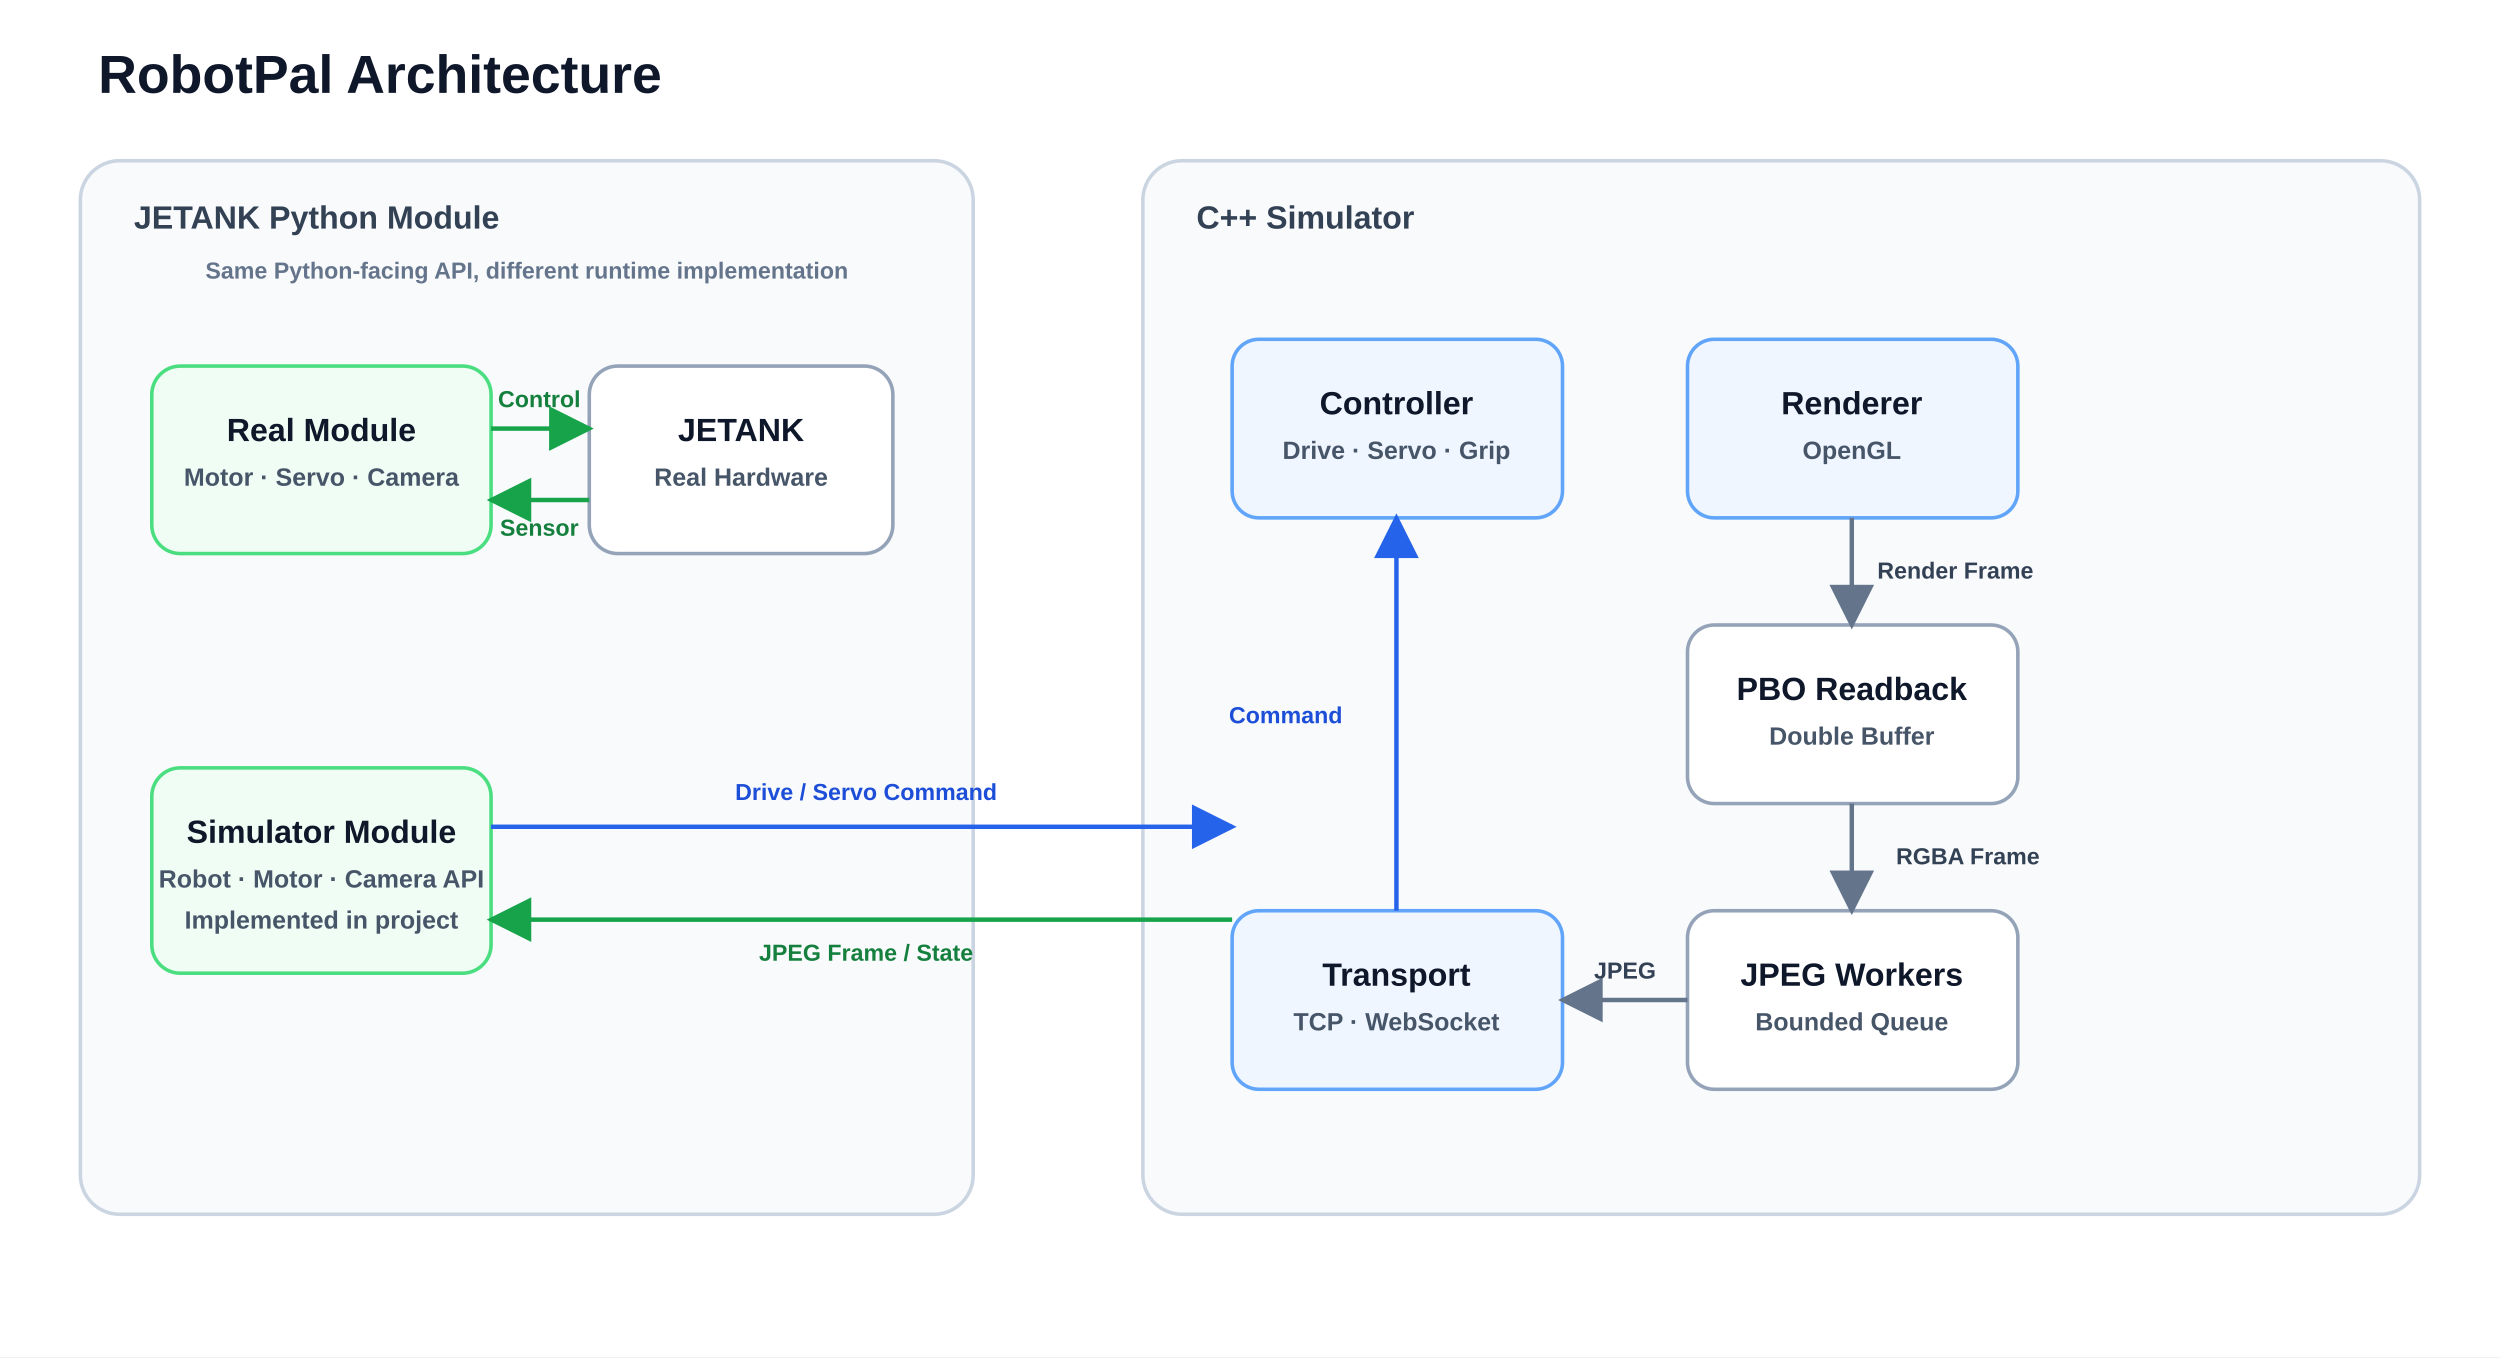
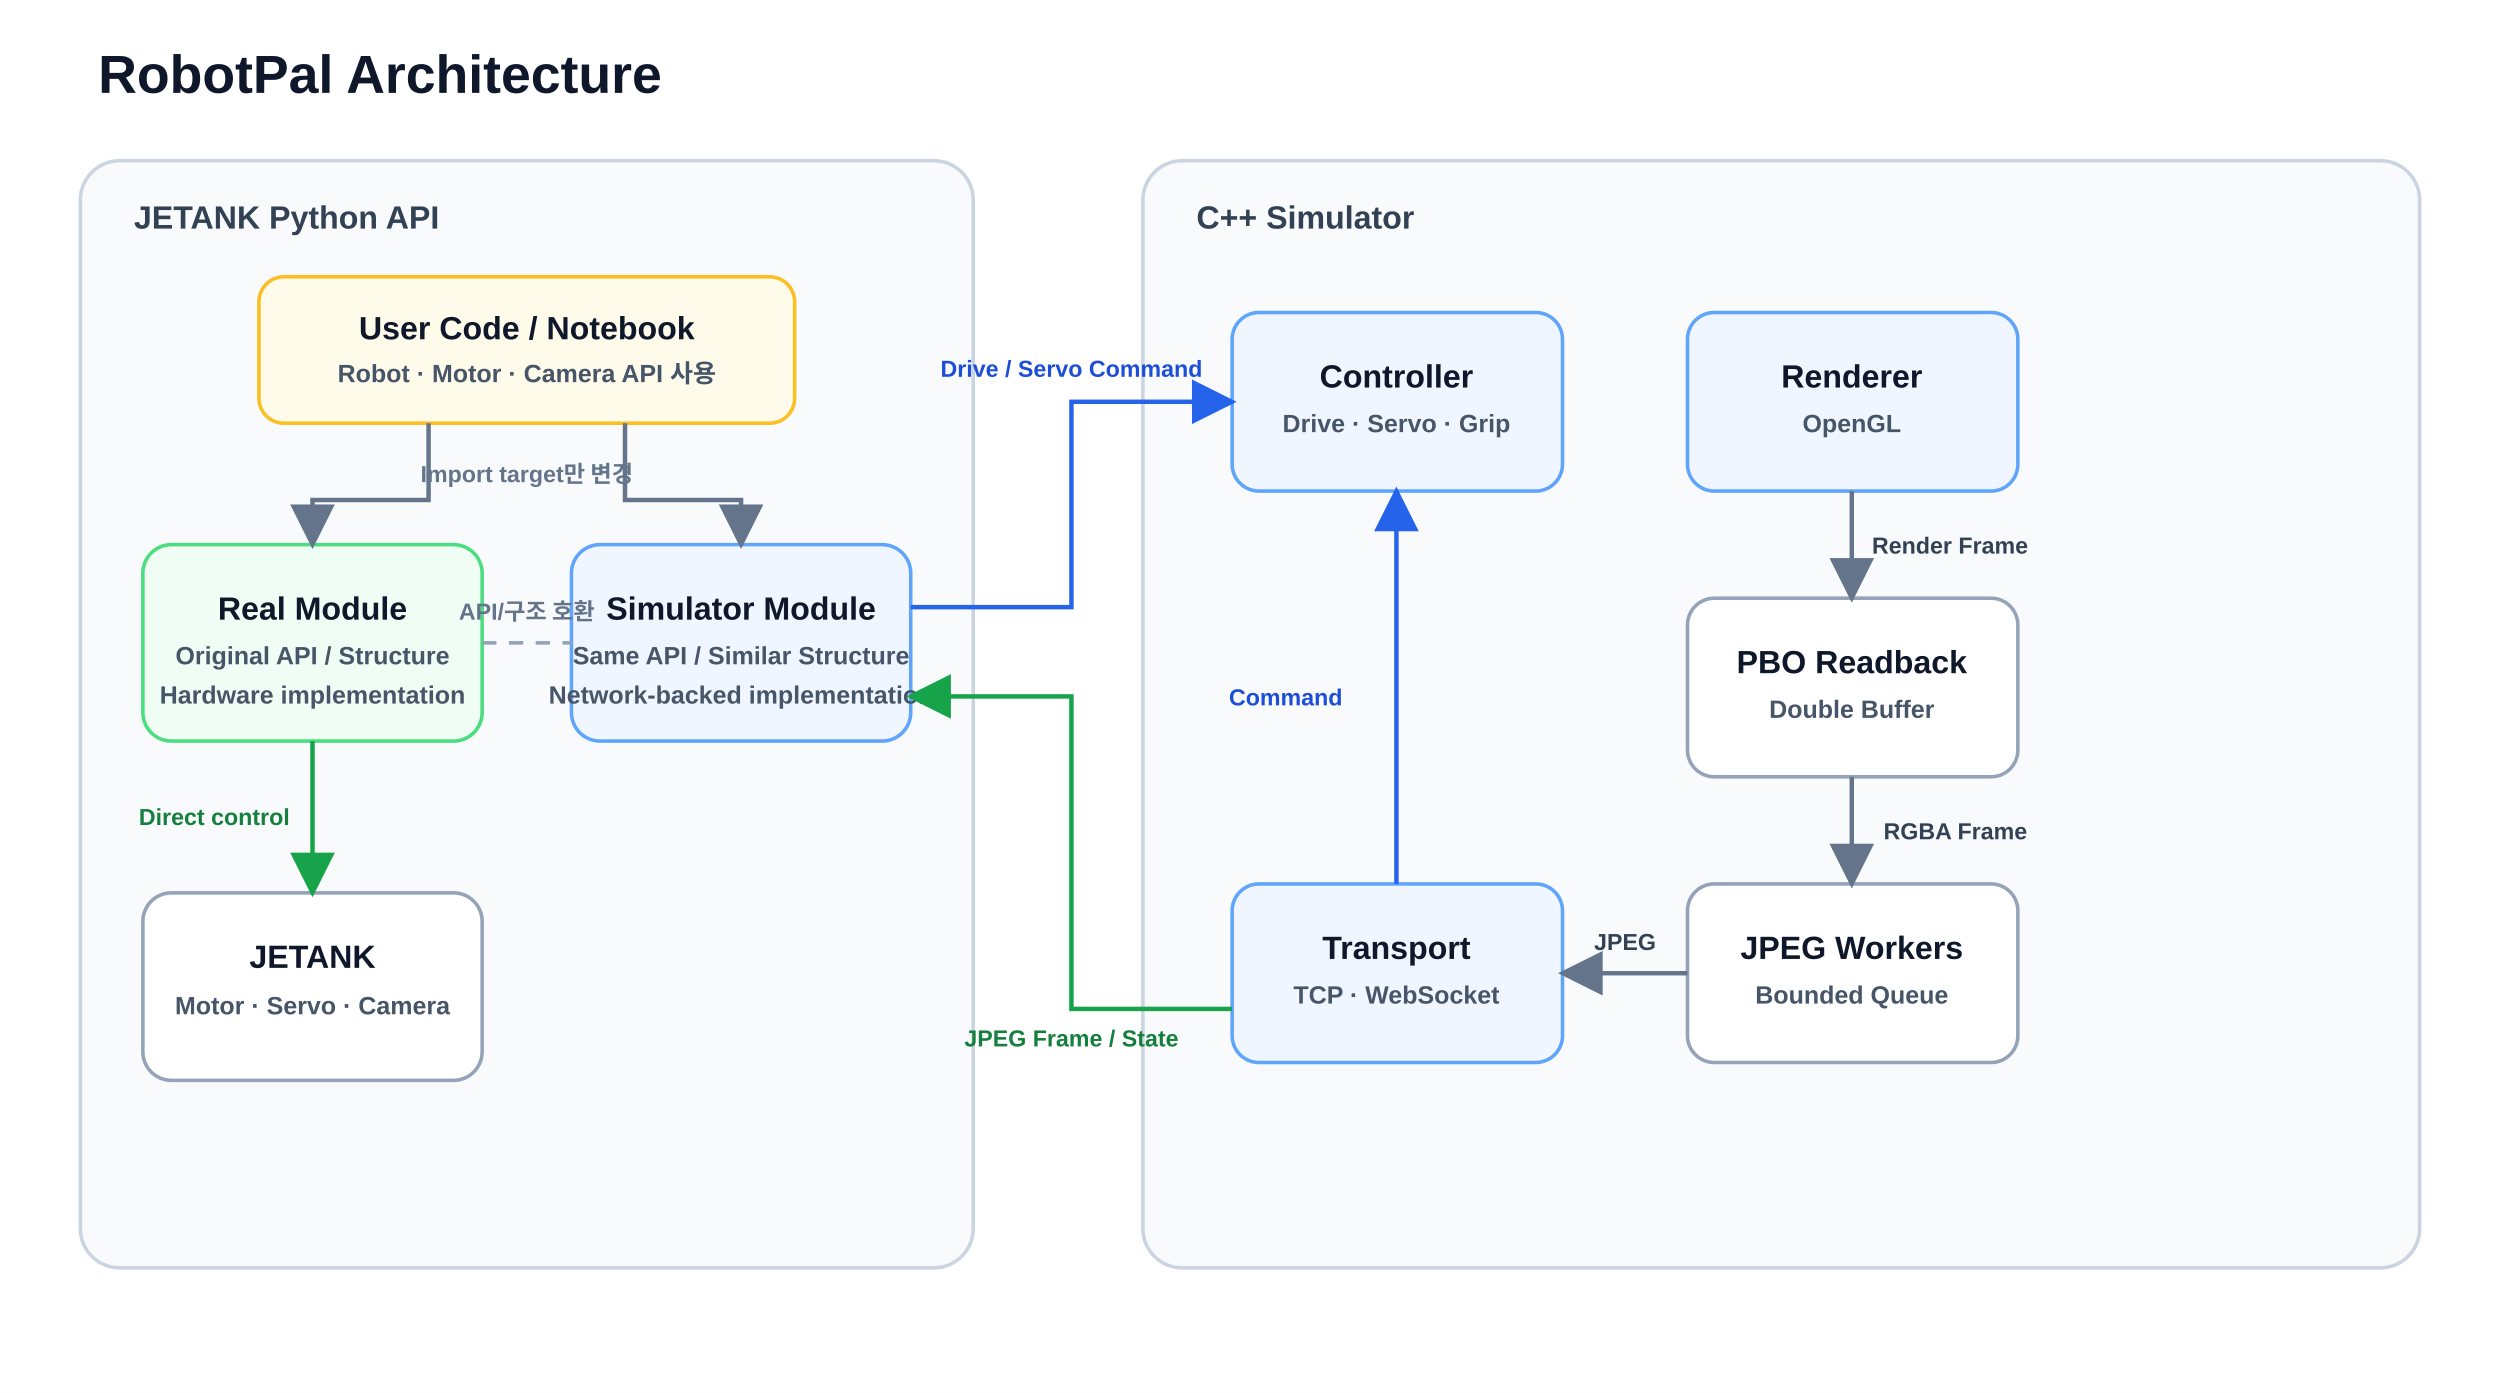
- <svg xmlns="http://www.w3.org/2000/svg" width="1400" height="760" viewBox="0 0 1400 760" role="img" aria-label="RobotPal Architecture">
+ <svg xmlns="http://www.w3.org/2000/svg" width="1400" height="780" viewBox="0 0 1400 780" role="img" aria-label="RobotPal Architecture">
  <defs>
    <marker id="arrow" markerWidth="10" markerHeight="10" refX="9" refY="5" orient="auto">
      <path d="M0 0L10 5L0 10Z" fill="#64748b" />
    </marker>
    <marker id="arrowBlue" markerWidth="10" markerHeight="10" refX="9" refY="5" orient="auto">
      <path d="M0 0L10 5L0 10Z" fill="#2563eb" />
    </marker>
    <marker id="arrowGreen" markerWidth="10" markerHeight="10" refX="9" refY="5" orient="auto">
      <path d="M0 0L10 5L0 10Z" fill="#16a34a" />
    </marker>
-     <marker id="arrowOrange" markerWidth="10" markerHeight="10" refX="9" refY="5" orient="auto">
-       <path d="M0 0L10 5L0 10Z" fill="#ea580c" />
-     </marker>
    <style>
-       .zone{fill:#f8fafc;stroke:#cbd5e1;stroke-width:2}.node{fill:#fff;stroke:#94a3b8;stroke-width:2}.blue{fill:#eff6ff;stroke:#60a5fa;stroke-width:2}.green{fill:#f0fdf4;stroke:#4ade80;stroke-width:2}.amber{fill:#fffbeb;stroke:#fbbf24;stroke-width:2}.purple{fill:#faf5ff;stroke:#c084fc;stroke-width:2}
+       .zone{fill:#f8fafc;stroke:#cbd5e1;stroke-width:2}.node{fill:#fff;stroke:#94a3b8;stroke-width:2}.blue{fill:#eff6ff;stroke:#60a5fa;stroke-width:2}.green{fill:#f0fdf4;stroke:#4ade80;stroke-width:2}.amber{fill:#fffbeb;stroke:#fbbf24;stroke-width:2}
      .title{font:700 30px Arial,'Noto Sans KR',sans-serif;fill:#0f172a}.zoneTitle{font:700 18px Arial,'Noto Sans KR',sans-serif;fill:#334155}.label{font:700 18px Arial,'Noto Sans KR',sans-serif;fill:#0f172a;text-anchor:middle}.small{font:600 14px Arial,'Noto Sans KR',sans-serif;fill:#475569;text-anchor:middle}.note{font:600 13px Arial,'Noto Sans KR',sans-serif;fill:#64748b;text-anchor:middle}
-       .flow{fill:none;stroke:#64748b;stroke-width:2.5;marker-end:url(#arrow)}.flowBlue{fill:none;stroke:#2563eb;stroke-width:2.5;marker-end:url(#arrowBlue)}.flowGreen{fill:none;stroke:#16a34a;stroke-width:2.5;marker-end:url(#arrowGreen)}.flowOrange{fill:none;stroke:#ea580c;stroke-width:2.7;marker-end:url(#arrowOrange)}
-       .dash{fill:none;stroke:#94a3b8;stroke-width:1.8;stroke-dasharray:7 6}.flowLabel{font:700 13px Arial,'Noto Sans KR',sans-serif;fill:#334155;text-anchor:middle}.flowLabelBlue{font:700 13px Arial,'Noto Sans KR',sans-serif;fill:#1d4ed8;text-anchor:middle}.flowLabelGreen{font:700 13px Arial,'Noto Sans KR',sans-serif;fill:#15803d;text-anchor:middle}.flowLabelOrange{font:700 13px Arial,'Noto Sans KR',sans-serif;fill:#c2410c;text-anchor:middle}
+       .flow{fill:none;stroke:#64748b;stroke-width:2.5;marker-end:url(#arrow)}.flowBlue{fill:none;stroke:#2563eb;stroke-width:2.5;marker-end:url(#arrowBlue)}.flowGreen{fill:none;stroke:#16a34a;stroke-width:2.5;marker-end:url(#arrowGreen)}.dash{fill:none;stroke:#94a3b8;stroke-width:2;stroke-dasharray:8 7}.flowLabel{font:700 13px Arial,'Noto Sans KR',sans-serif;fill:#334155;text-anchor:middle}.flowLabelBlue{font:700 13px Arial,'Noto Sans KR',sans-serif;fill:#1d4ed8;text-anchor:middle}.flowLabelGreen{font:700 13px Arial,'Noto Sans KR',sans-serif;fill:#15803d;text-anchor:middle}
    </style>
  </defs>
-   <rect width="1400" height="760" fill="#fff" />
+   <rect width="1400" height="780" fill="#fff" />
  <text class="title" x="55" y="52">RobotPal Architecture</text>
-   <rect class="zone" x="45" y="90" width="500" height="590" rx="22" />
-   <text class="zoneTitle" x="75" y="128">JETANK Python Module</text>
-   <text class="note" x="295" y="156">Same Python-facing API, different runtime implementation</text>
-   <rect class="green" x="85" y="205" width="190" height="105" rx="16" />
-   <text class="label" x="180" y="247">Real Module</text>
-   <text class="small" x="180" y="272">Motor · Servo · Camera</text>
-   <rect class="node" x="330" y="205" width="170" height="105" rx="16" />
-   <text class="label" x="415" y="247">JETANK</text>
-   <text class="small" x="415" y="272">Real Hardware</text>
-   <path class="flowGreen" d="M275 240H330" />
-   <text class="flowLabelGreen" x="302" y="228">Control</text>
-   <path class="flowGreen" d="M330 280H275" />
-   <text class="flowLabelGreen" x="302" y="300">Sensor</text>
-   <rect class="green" x="85" y="430" width="190" height="115" rx="16" />
-   <text class="label" x="180" y="472">Simulator Module</text>
-   <text class="small" x="180" y="497">Robot · Motor · Camera API</text>
-   <text class="small" x="180" y="520">Implemented in project</text>
-   <rect class="zone" x="640" y="90" width="715" height="590" rx="22" />
+   <rect class="zone" x="45" y="90" width="500" height="620" rx="22" />
+   <text class="zoneTitle" x="75" y="128">JETANK Python API</text>
+   <rect class="amber" x="145" y="155" width="300" height="82" rx="14" />
+   <text class="label" x="295" y="190">User Code / Notebook</text>
+   <text class="small" x="295" y="214">Robot · Motor · Camera API 사용</text>
+   <rect class="green" x="80" y="305" width="190" height="110" rx="16" />
+   <text class="label" x="175" y="347">Real Module</text>
+   <text class="small" x="175" y="372">Original API / Structure</text>
+   <text class="small" x="175" y="394">Hardware implementation</text>
+   <rect class="blue" x="320" y="305" width="190" height="110" rx="16" />
+   <text class="label" x="415" y="347">Simulator Module</text>
+   <text class="small" x="415" y="372">Same API / Similar Structure</text>
+   <text class="small" x="415" y="394">Network-backed implementation</text>
+   <path class="flow" d="M240 237V280H175V305" />
+   <path class="flow" d="M350 237V280H415V305" />
+   <text class="note" x="295" y="270">Import target만 변경</text>
+   <path class="dash" d="M270 360H320" />
+   <text class="note" x="295" y="347">API/구조 호환</text>
+   <rect class="node" x="80" y="500" width="190" height="105" rx="16" />
+   <text class="label" x="175" y="542">JETANK</text>
+   <text class="small" x="175" y="568">Motor · Servo · Camera</text>
+   <path class="flowGreen" d="M175 415V500" />
+   <text class="flowLabelGreen" x="120" y="462">Direct control</text>
+   <rect class="zone" x="640" y="90" width="715" height="620" rx="22" />
  <text class="zoneTitle" x="670" y="128">C++ Simulator</text>
-   <rect class="blue" x="690" y="190" width="185" height="100" rx="15" />
-   <text class="label" x="782" y="232">Controller</text>
-   <text class="small" x="782" y="257">Drive · Servo · Grip</text>
-   <rect class="blue" x="945" y="190" width="185" height="100" rx="15" />
-   <text class="label" x="1037" y="232">Renderer</text>
-   <text class="small" x="1037" y="257">OpenGL</text>
-   <rect class="node" x="945" y="350" width="185" height="100" rx="15" />
-   <text class="label" x="1037" y="392">PBO Readback</text>
-   <text class="small" x="1037" y="417">Double Buffer</text>
-   <rect class="node" x="945" y="510" width="185" height="100" rx="15" />
-   <text class="label" x="1037" y="552">JPEG Workers</text>
-   <text class="small" x="1037" y="577">Bounded Queue</text>
-   <rect class="blue" x="690" y="510" width="185" height="100" rx="15" />
-   <text class="label" x="782" y="552">Transport</text>
-   <text class="small" x="782" y="577">TCP · WebSocket</text>
-   <path class="flow" d="M1037 290V350" />
-   <text class="flowLabel" x="1095" y="324">Render Frame</text>
-   <path class="flow" d="M1037 450V510" />
-   <text class="flowLabel" x="1102" y="484">RGBA Frame</text>
-   <path class="flow" d="M945 560H875" />
-   <text class="flowLabel" x="910" y="548">JPEG</text>
-   <path class="flowBlue" d="M782 510V290" />
-   <text class="flowLabelBlue" x="720" y="405">Command</text>
-   <path class="flowBlue" d="M275 463H690" />
-   <text class="flowLabelBlue" x="485" y="448">Drive / Servo Command</text>
-   <path class="flowGreen" d="M690 515H275" />
-   <text class="flowLabelGreen" x="485" y="538">JPEG Frame / State</text>
+   <rect class="blue" x="690" y="175" width="185" height="100" rx="15" />
+   <text class="label" x="782" y="217">Controller</text>
+   <text class="small" x="782" y="242">Drive · Servo · Grip</text>
+   <rect class="blue" x="945" y="175" width="185" height="100" rx="15" />
+   <text class="label" x="1037" y="217">Renderer</text>
+   <text class="small" x="1037" y="242">OpenGL</text>
+   <rect class="node" x="945" y="335" width="185" height="100" rx="15" />
+   <text class="label" x="1037" y="377">PBO Readback</text>
+   <text class="small" x="1037" y="402">Double Buffer</text>
+   <rect class="node" x="945" y="495" width="185" height="100" rx="15" />
+   <text class="label" x="1037" y="537">JPEG Workers</text>
+   <text class="small" x="1037" y="562">Bounded Queue</text>
+   <rect class="blue" x="690" y="495" width="185" height="100" rx="15" />
+   <text class="label" x="782" y="537">Transport</text>
+   <text class="small" x="782" y="562">TCP · WebSocket</text>
+   <path class="flow" d="M1037 275V335" />
+   <text class="flowLabel" x="1092" y="310">Render Frame</text>
+   <path class="flow" d="M1037 435V495" />
+   <text class="flowLabel" x="1095" y="470">RGBA Frame</text>
+   <path class="flow" d="M945 545H875" />
+   <text class="flowLabel" x="910" y="532">JPEG</text>
+   <path class="flowBlue" d="M782 495V275" />
+   <text class="flowLabelBlue" x="720" y="395">Command</text>
+   <path class="flowBlue" d="M510 340H600V225H690" />
+   <text class="flowLabelBlue" x="600" y="211">Drive / Servo Command</text>
+   <path class="flowGreen" d="M690 565H600V390H510" />
+   <text class="flowLabelGreen" x="600" y="586">JPEG Frame / State</text>
</svg>
